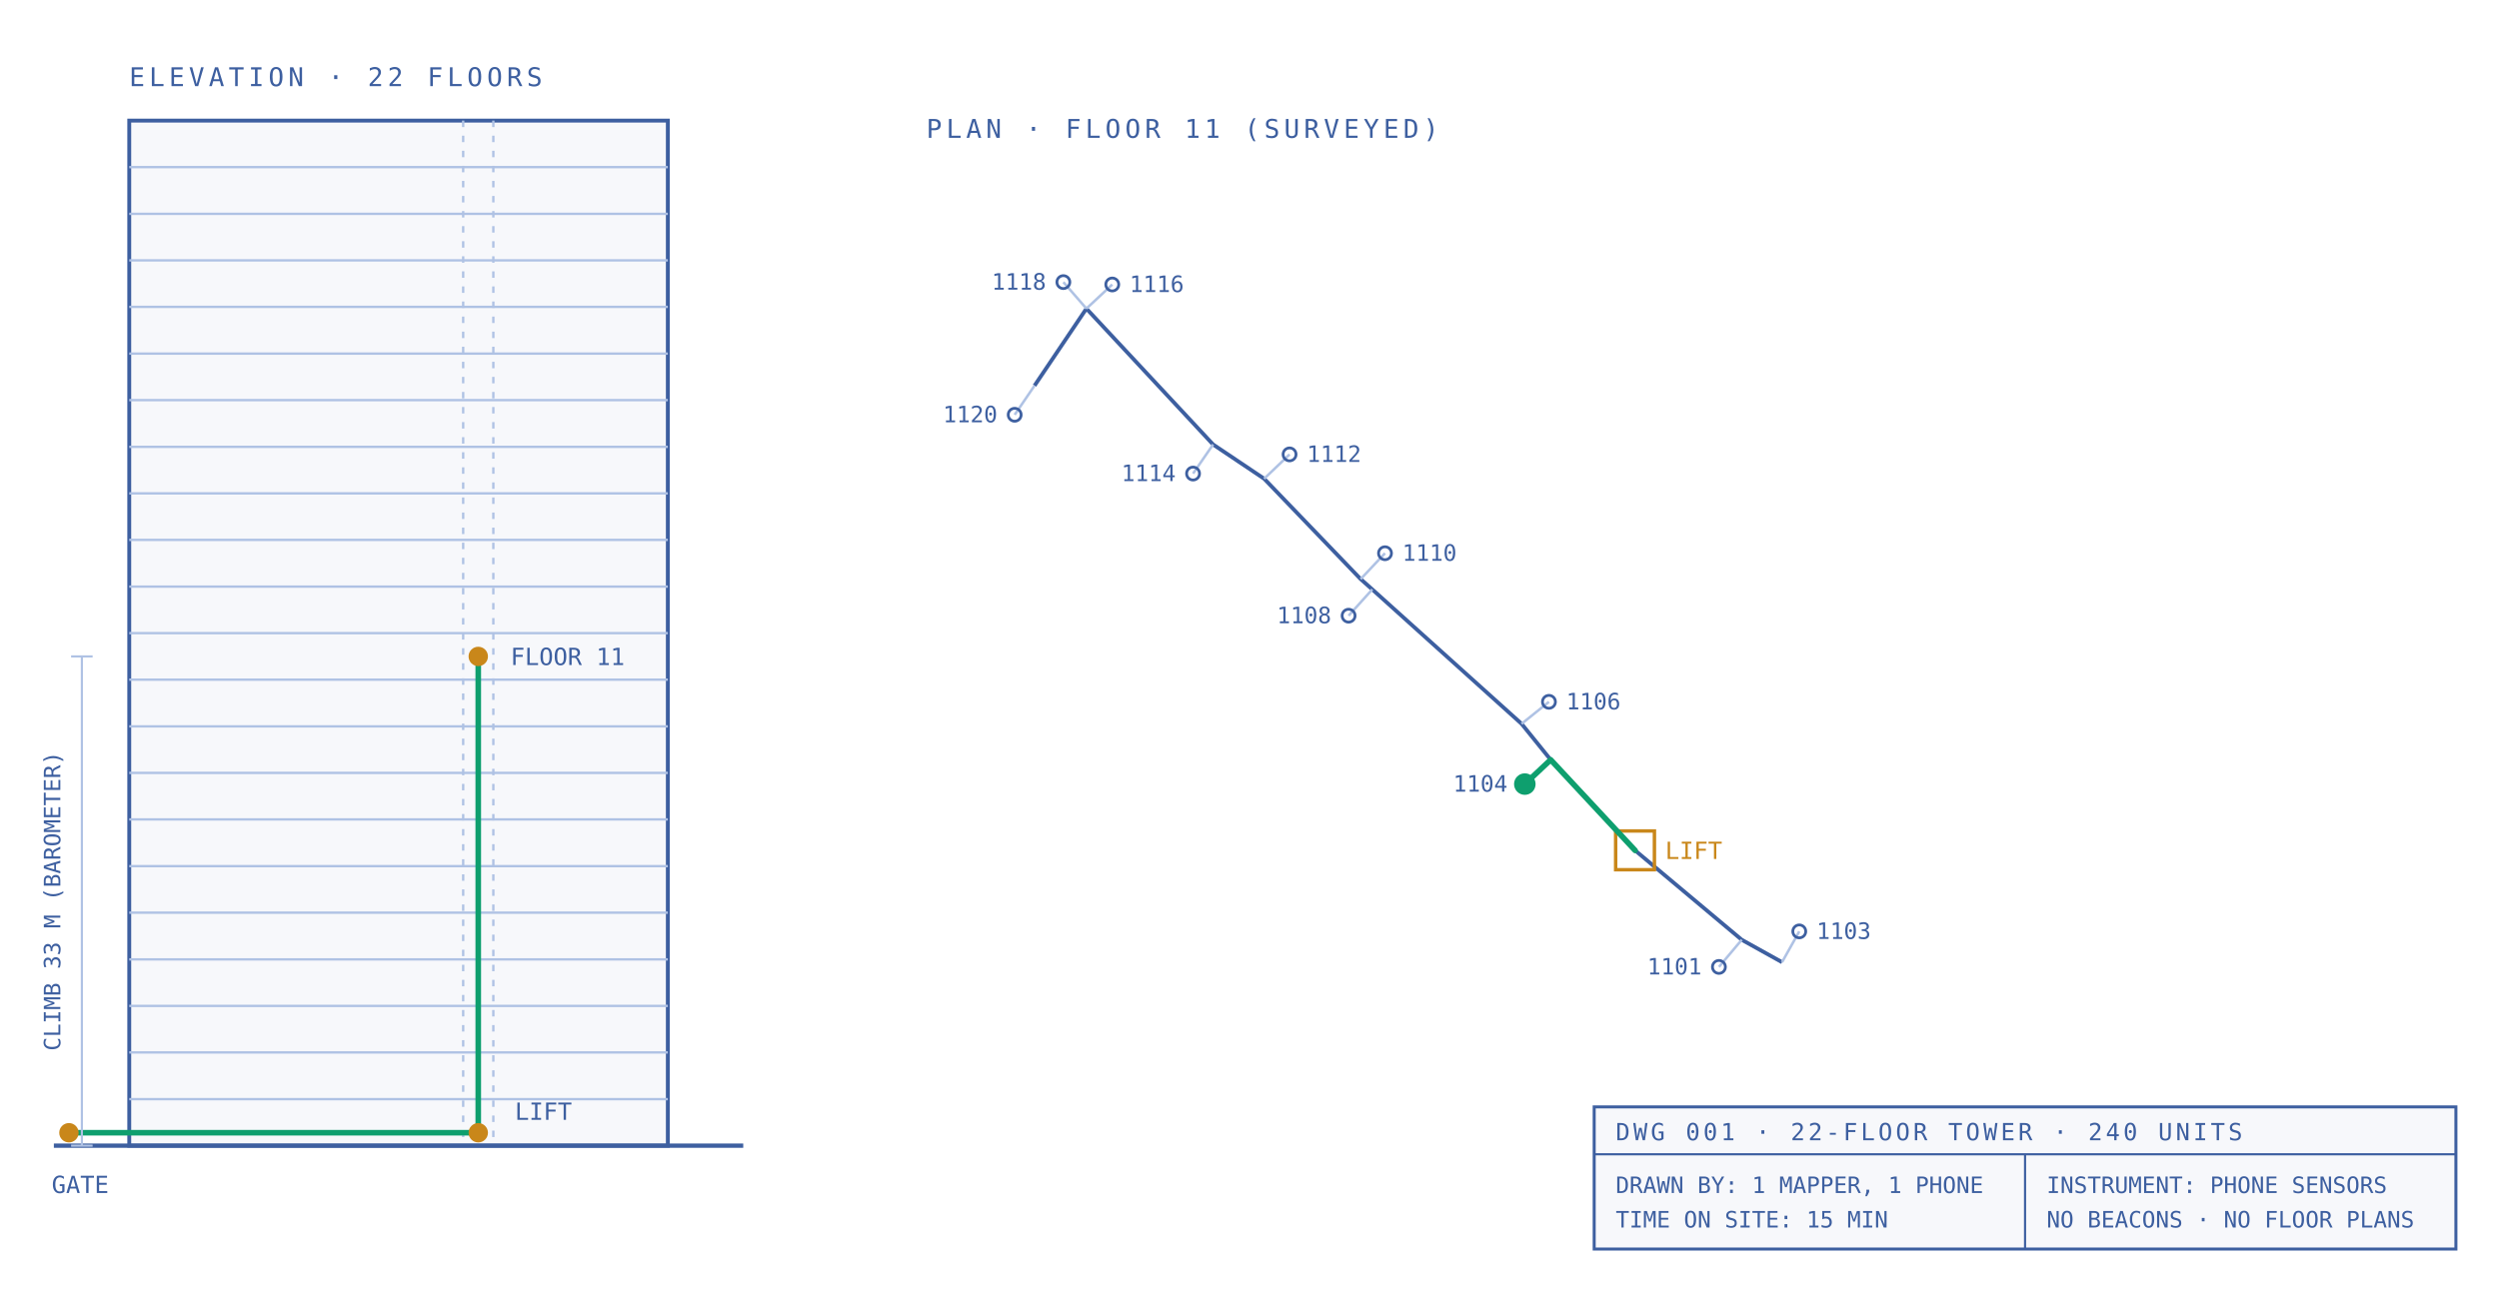
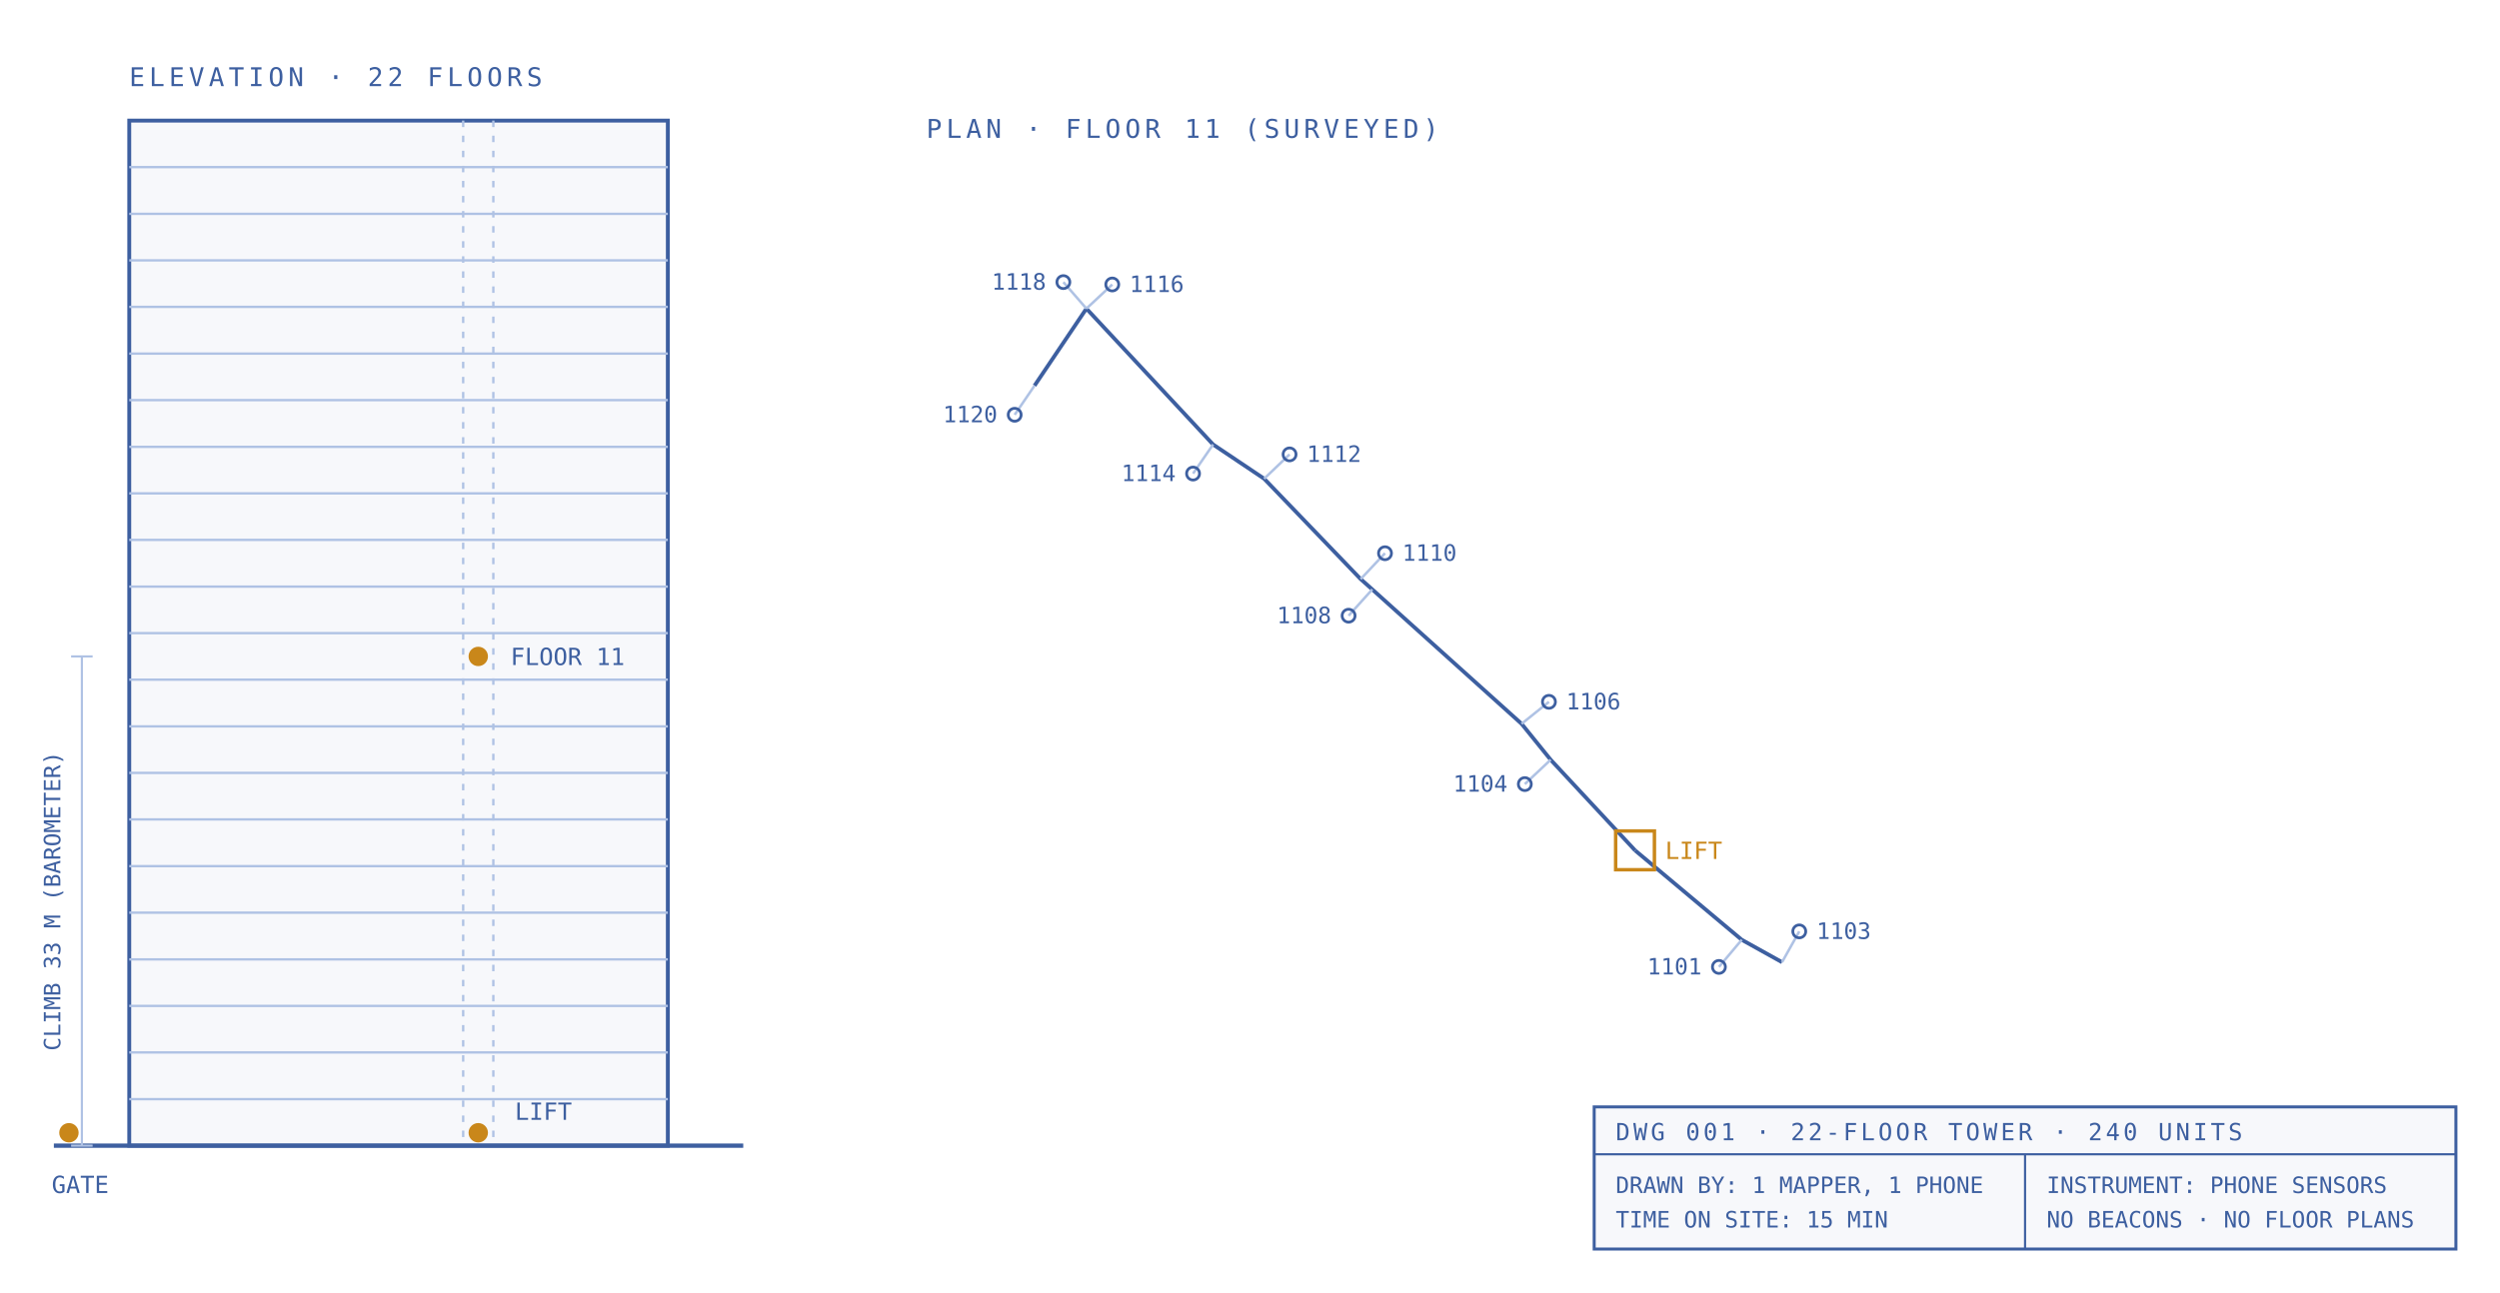
<svg xmlns="http://www.w3.org/2000/svg" viewBox="0 0 1160 600" role="img" aria-label="Blueprint of a real 22-floor tower mapped by DoorWise: elevation with lift route and floor 11 plan with numbered doors">
  <rect x="60" y="56" width="250" height="476" fill="#F7F8FB" stroke="#3D5FA0" stroke-width="1.8" />
  <line x1="60" y1="510.4" x2="310" y2="510.4" stroke="#AFC2E4" stroke-width="1.1" />
  <line x1="60" y1="488.7" x2="310" y2="488.7" stroke="#AFC2E4" stroke-width="1.1" />
  <line x1="60" y1="467.1" x2="310" y2="467.1" stroke="#AFC2E4" stroke-width="1.1" />
  <line x1="60" y1="445.5" x2="310" y2="445.5" stroke="#AFC2E4" stroke-width="1.1" />
  <line x1="60" y1="423.8" x2="310" y2="423.8" stroke="#AFC2E4" stroke-width="1.1" />
  <line x1="60" y1="402.2" x2="310" y2="402.2" stroke="#AFC2E4" stroke-width="1.1" />
  <line x1="60" y1="380.5" x2="310" y2="380.5" stroke="#AFC2E4" stroke-width="1.1" />
  <line x1="60" y1="358.9" x2="310" y2="358.9" stroke="#AFC2E4" stroke-width="1.1" />
  <line x1="60" y1="337.3" x2="310" y2="337.3" stroke="#AFC2E4" stroke-width="1.1" />
  <line x1="60" y1="315.6" x2="310" y2="315.6" stroke="#AFC2E4" stroke-width="1.1" />
  <line x1="60" y1="294.0" x2="310" y2="294.0" stroke="#AFC2E4" stroke-width="1.1" />
  <line x1="60" y1="272.4" x2="310" y2="272.4" stroke="#AFC2E4" stroke-width="1.1" />
  <line x1="60" y1="250.7" x2="310" y2="250.7" stroke="#AFC2E4" stroke-width="1.1" />
  <line x1="60" y1="229.1" x2="310" y2="229.1" stroke="#AFC2E4" stroke-width="1.1" />
  <line x1="60" y1="207.5" x2="310" y2="207.5" stroke="#AFC2E4" stroke-width="1.1" />
  <line x1="60" y1="185.8" x2="310" y2="185.8" stroke="#AFC2E4" stroke-width="1.1" />
  <line x1="60" y1="164.2" x2="310" y2="164.2" stroke="#AFC2E4" stroke-width="1.1" />
  <line x1="60" y1="142.5" x2="310" y2="142.5" stroke="#AFC2E4" stroke-width="1.1" />
  <line x1="60" y1="120.9" x2="310" y2="120.9" stroke="#AFC2E4" stroke-width="1.1" />
  <line x1="60" y1="99.3" x2="310" y2="99.3" stroke="#AFC2E4" stroke-width="1.1" />
  <line x1="60" y1="77.6" x2="310" y2="77.6" stroke="#AFC2E4" stroke-width="1.1" />
  <line x1="215.0" y1="56" x2="215.0" y2="532" stroke="#AFC2E4" stroke-width="1.1" stroke-dasharray="3 4" />
  <line x1="229.0" y1="56" x2="229.0" y2="532" stroke="#AFC2E4" stroke-width="1.1" stroke-dasharray="3 4" />
  <line x1="25" y1="532" x2="345" y2="532" stroke="#3D5FA0" stroke-width="2" />
-   <path d="M 32 526 L 222.0 526 L 222.0 304.818" fill="none" stroke="#0E9F6E" stroke-width="2.6" stroke-linejoin="round" />
  <circle cx="32" cy="526" r="4.5" fill="#C9871A" />
  <circle cx="222.0" cy="526" r="4.5" fill="#C9871A" />
  <circle cx="222.0" cy="304.818" r="4.5" fill="#C9871A" />
  <text x="24" y="554" font-family="IBM Plex Mono, monospace" font-size="11" fill="#3D5FA0">GATE</text>
  <text x="239.0" y="520" font-family="IBM Plex Mono, monospace" font-size="11" fill="#3D5FA0">LIFT</text>
  <text x="237.0" y="308.818" font-family="IBM Plex Mono, monospace" font-size="11" fill="#3D5FA0">FLOOR 11</text>
  <line x1="38" y1="532" x2="38" y2="304.818" stroke="#AFC2E4" stroke-width="1" />
  <line x1="33" y1="304.818" x2="43" y2="304.818" stroke="#AFC2E4" stroke-width="1" />
  <line x1="33" y1="532" x2="43" y2="532" stroke="#AFC2E4" stroke-width="1" />
  <text x="28" y="418.409" font-family="IBM Plex Mono, monospace" font-size="10.5" fill="#3D5FA0" text-anchor="middle" transform="rotate(-90 28 418.4091)">CLIMB 33 M (BAROMETER)</text>
  <text x="60" y="40" font-family="IBM Plex Mono, monospace" font-size="12" fill="#3D5FA0" letter-spacing="2">ELEVATION · 22 FLOORS</text>
  <text x="430" y="64" font-family="IBM Plex Mono, monospace" font-size="12" fill="#3D5FA0" letter-spacing="2">PLAN · FLOOR 11 (SURVEYED)</text>
  <path d="M 759.0 394.9 L 719.8 352.8 L 706.3 336.1 L 637.0 273.7 L 631.6 268.9 L 586.8 222.3 L 563.1 206.4 L 504.3 143.3 L 504.3 143.3 L 480.2 179.1" fill="none" stroke="#3D5FA0" stroke-width="1.8" stroke-linejoin="round" />
  <line x1="719.8" y1="352.8" x2="707.8" y2="364.1" stroke="#AFC2E4" stroke-width="1.2" />
  <circle cx="707.8" cy="364.1" r="3" fill="none" stroke="#3D5FA0" stroke-width="1.3" />
  <text x="699.8" y="367.6" font-family="IBM Plex Mono, monospace" font-size="10.5" fill="#3D5FA0" text-anchor="end">1104</text>
  <line x1="706.3" y1="336.1" x2="719.0" y2="325.9" stroke="#AFC2E4" stroke-width="1.2" />
  <circle cx="719.0" cy="325.9" r="3" fill="none" stroke="#3D5FA0" stroke-width="1.3" />
  <text x="727.0" y="329.4" font-family="IBM Plex Mono, monospace" font-size="10.5" fill="#3D5FA0" text-anchor="start">1106</text>
  <line x1="637.0" y1="273.7" x2="626.0" y2="285.9" stroke="#AFC2E4" stroke-width="1.2" />
  <circle cx="626.0" cy="285.9" r="3" fill="none" stroke="#3D5FA0" stroke-width="1.3" />
  <text x="618.0" y="289.4" font-family="IBM Plex Mono, monospace" font-size="10.5" fill="#3D5FA0" text-anchor="end">1108</text>
  <line x1="631.6" y1="268.9" x2="642.9" y2="256.9" stroke="#AFC2E4" stroke-width="1.2" />
  <circle cx="642.9" cy="256.9" r="3" fill="none" stroke="#3D5FA0" stroke-width="1.3" />
  <text x="650.9" y="260.4" font-family="IBM Plex Mono, monospace" font-size="10.5" fill="#3D5FA0" text-anchor="start">1110</text>
  <line x1="586.8" y1="222.3" x2="598.6" y2="211.0" stroke="#AFC2E4" stroke-width="1.2" />
  <circle cx="598.6" cy="211.0" r="3" fill="none" stroke="#3D5FA0" stroke-width="1.3" />
  <text x="606.6" y="214.5" font-family="IBM Plex Mono, monospace" font-size="10.5" fill="#3D5FA0" text-anchor="start">1112</text>
  <line x1="563.1" y1="206.4" x2="553.8" y2="219.9" stroke="#AFC2E4" stroke-width="1.2" />
  <circle cx="553.8" cy="219.9" r="3" fill="none" stroke="#3D5FA0" stroke-width="1.3" />
  <text x="545.8" y="223.4" font-family="IBM Plex Mono, monospace" font-size="10.5" fill="#3D5FA0" text-anchor="end">1114</text>
  <line x1="504.3" y1="143.3" x2="516.3" y2="132.1" stroke="#AFC2E4" stroke-width="1.2" />
  <circle cx="516.3" cy="132.1" r="3" fill="none" stroke="#3D5FA0" stroke-width="1.3" />
  <text x="524.3" y="135.6" font-family="IBM Plex Mono, monospace" font-size="10.5" fill="#3D5FA0" text-anchor="start">1116</text>
  <line x1="504.3" y1="143.3" x2="493.6" y2="131.0" stroke="#AFC2E4" stroke-width="1.2" />
  <circle cx="493.6" cy="131.0" r="3" fill="none" stroke="#3D5FA0" stroke-width="1.3" />
  <text x="485.6" y="134.5" font-family="IBM Plex Mono, monospace" font-size="10.5" fill="#3D5FA0" text-anchor="end">1118</text>
  <line x1="480.2" y1="179.1" x2="471.0" y2="192.6" stroke="#AFC2E4" stroke-width="1.2" />
  <circle cx="471.0" cy="192.6" r="3" fill="none" stroke="#3D5FA0" stroke-width="1.3" />
  <text x="463.0" y="196.1" font-family="IBM Plex Mono, monospace" font-size="10.5" fill="#3D5FA0" text-anchor="end">1120</text>
  <path d="M 759.0 394.9 L 808.5 436.4 L 827.2 446.8" fill="none" stroke="#3D5FA0" stroke-width="1.8" stroke-linejoin="round" />
  <line x1="808.5" y1="436.4" x2="797.9" y2="449.0" stroke="#AFC2E4" stroke-width="1.2" />
  <circle cx="797.9" cy="449.0" r="3" fill="none" stroke="#3D5FA0" stroke-width="1.3" />
  <text x="789.9" y="452.5" font-family="IBM Plex Mono, monospace" font-size="10.5" fill="#3D5FA0" text-anchor="end">1101</text>
  <line x1="827.2" y1="446.8" x2="835.2" y2="432.5" stroke="#AFC2E4" stroke-width="1.2" />
  <circle cx="835.2" cy="432.5" r="3" fill="none" stroke="#3D5FA0" stroke-width="1.3" />
  <text x="843.2" y="436.0" font-family="IBM Plex Mono, monospace" font-size="10.5" fill="#3D5FA0" text-anchor="start">1103</text>
  <rect x="749.96" y="385.869" width="18" height="18" fill="none" stroke="#C9871A" stroke-width="1.6" />
  <text x="772.96" y="398.869" font-family="IBM Plex Mono, monospace" font-size="11" fill="#C9871A">LIFT</text>
-   <path d="M 759.0 394.9 L 759.0 394.9 L 719.8 352.8 L 707.8 364.1" fill="none" stroke="#0E9F6E" stroke-width="2.6" stroke-linejoin="round" stroke-linecap="round" />
-   <circle cx="707.8" cy="364.1" r="5" fill="#0E9F6E" />
  <rect x="740" y="514" width="400" height="66" fill="#F7F8FB" stroke="#3D5FA0" stroke-width="1.4" />
  <line x1="740" y1="536" x2="1140" y2="536" stroke="#3D5FA0" stroke-width="1" />
  <line x1="940.0" y1="536" x2="940.0" y2="580" stroke="#3D5FA0" stroke-width="1" />
  <text x="750" y="529.5" font-family="IBM Plex Mono, monospace" font-size="11" fill="#3D5FA0" letter-spacing="1.5">DWG 001 · 22-FLOOR TOWER · 240 UNITS</text>
  <text x="750" y="554" font-family="IBM Plex Mono, monospace" font-size="10.5" fill="#3D5FA0">DRAWN BY: 1 MAPPER, 1 PHONE</text>
  <text x="750" y="570" font-family="IBM Plex Mono, monospace" font-size="10.5" fill="#3D5FA0">TIME ON SITE: 15 MIN</text>
  <text x="950.0" y="554" font-family="IBM Plex Mono, monospace" font-size="10.5" fill="#3D5FA0">INSTRUMENT: PHONE SENSORS</text>
  <text x="950.0" y="570" font-family="IBM Plex Mono, monospace" font-size="10.5" fill="#3D5FA0">NO BEACONS · NO FLOOR PLANS</text>
</svg>
